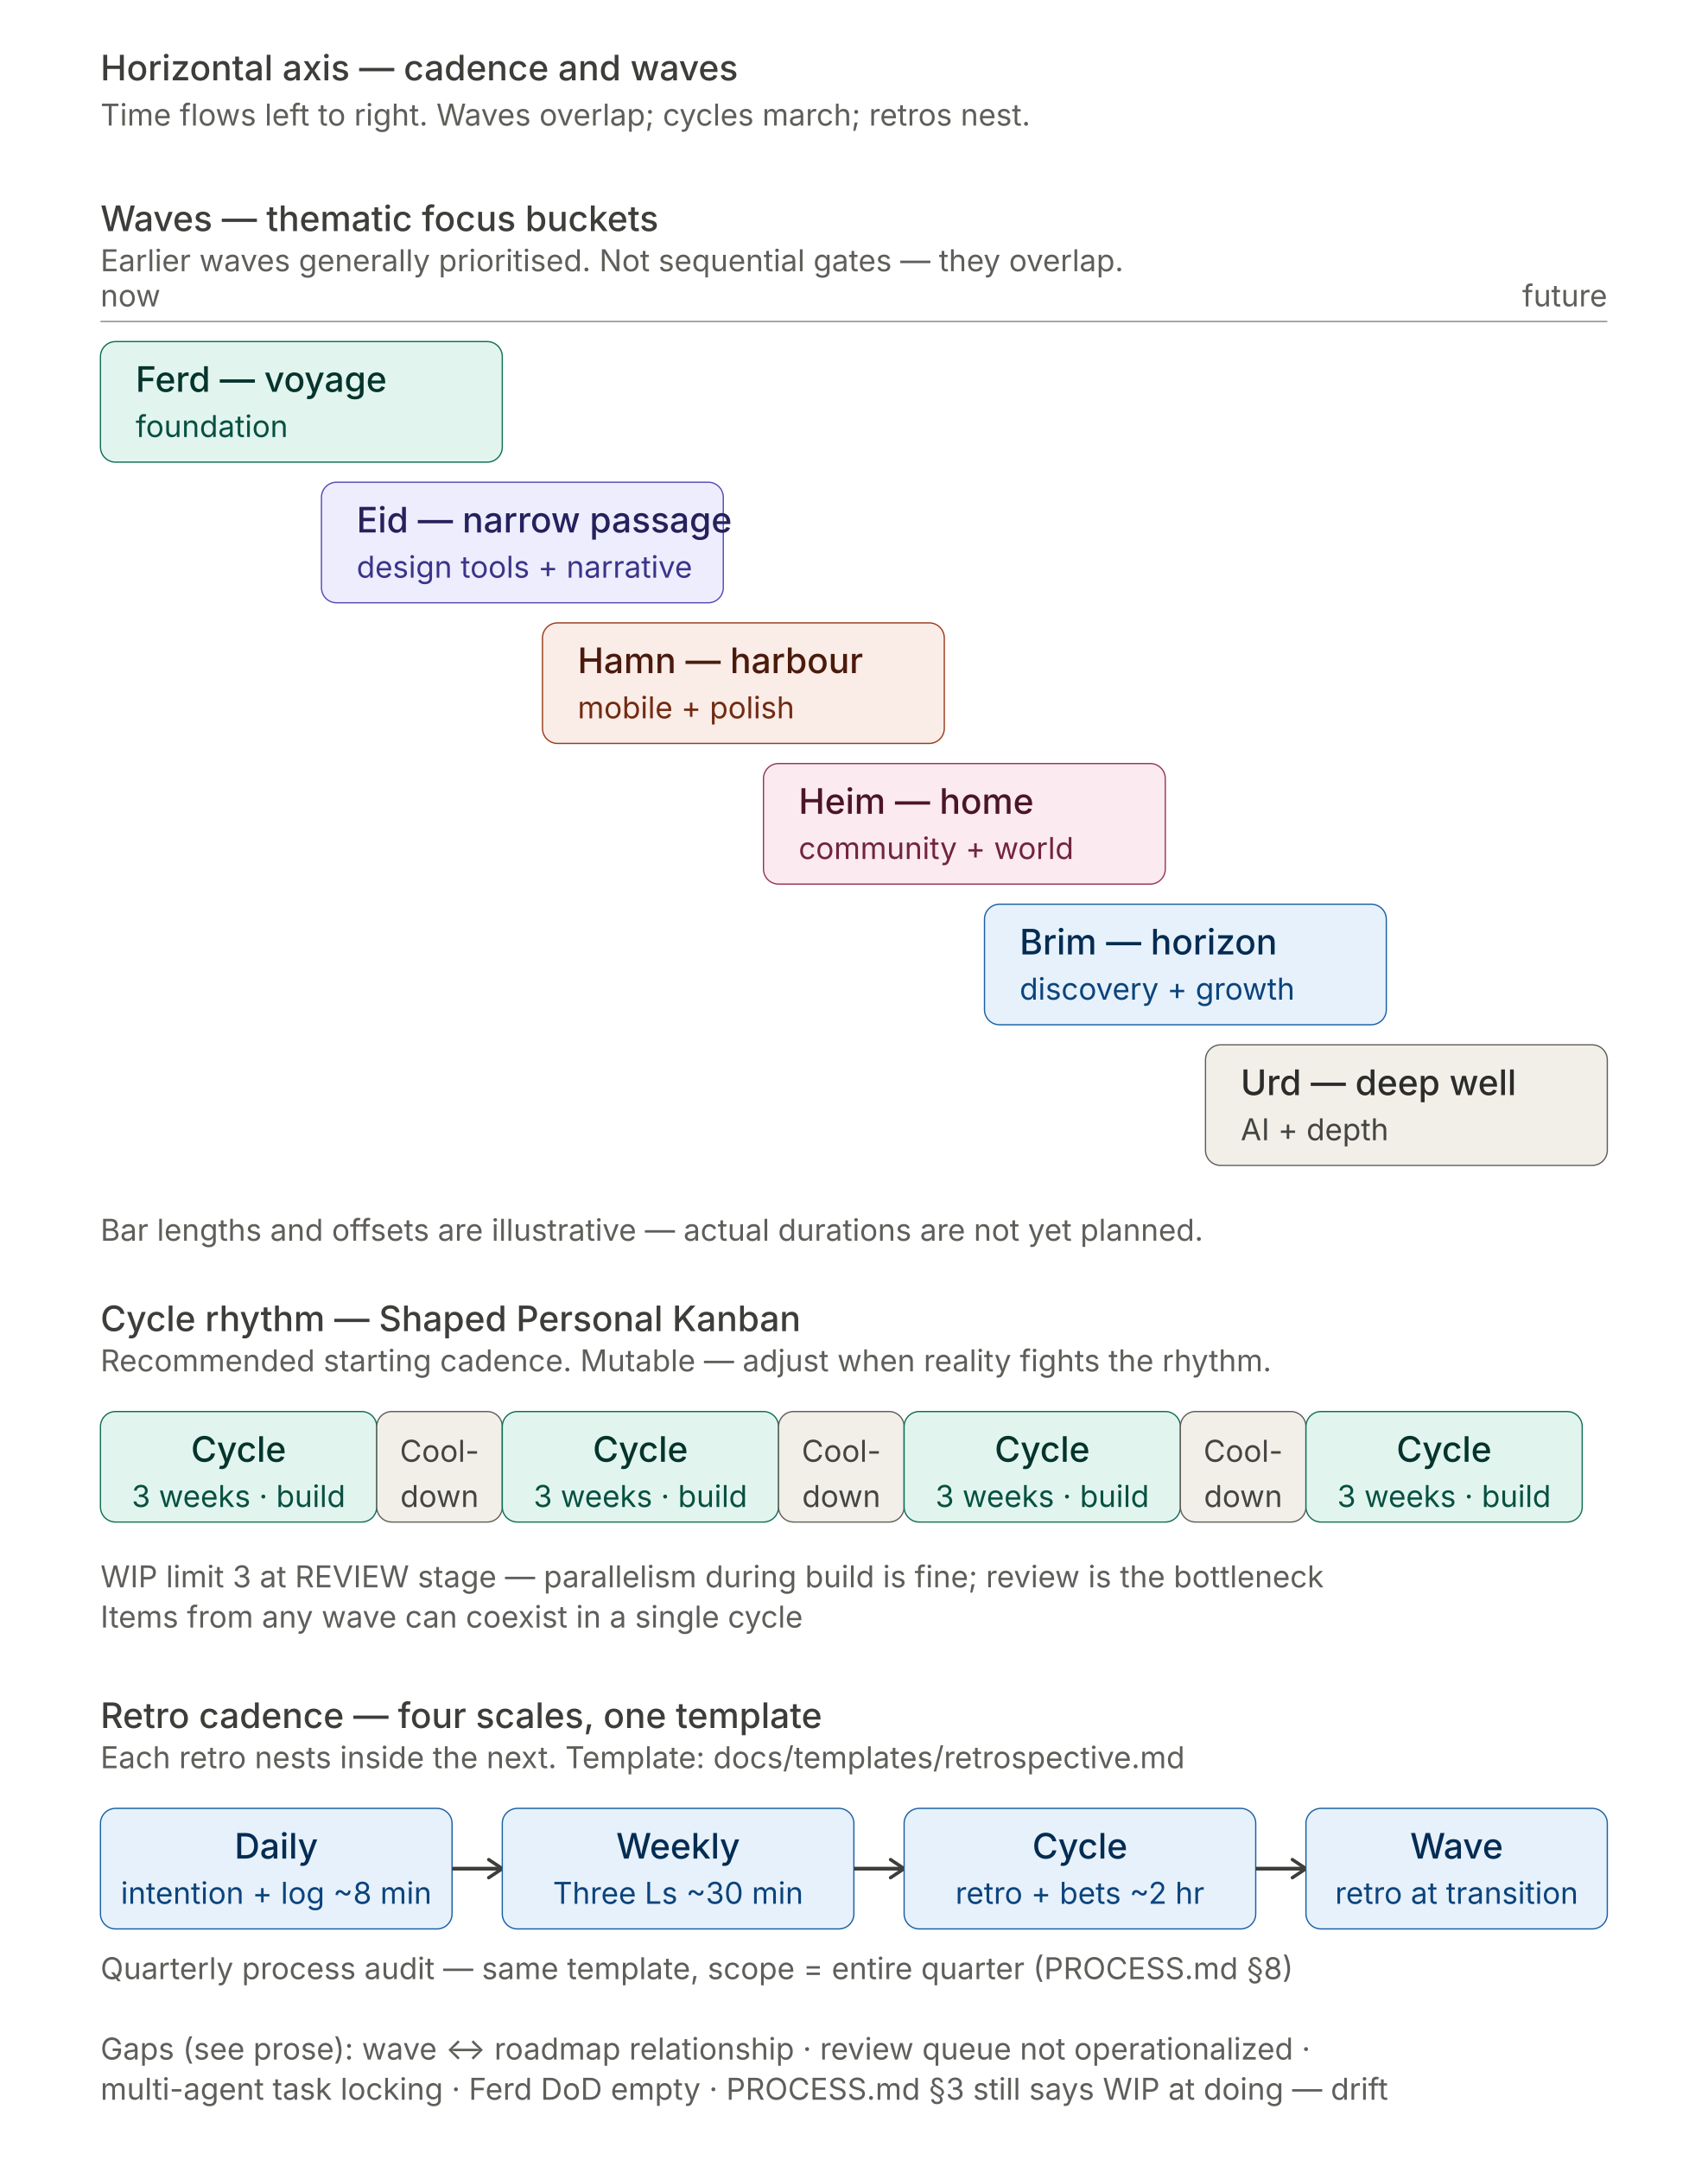
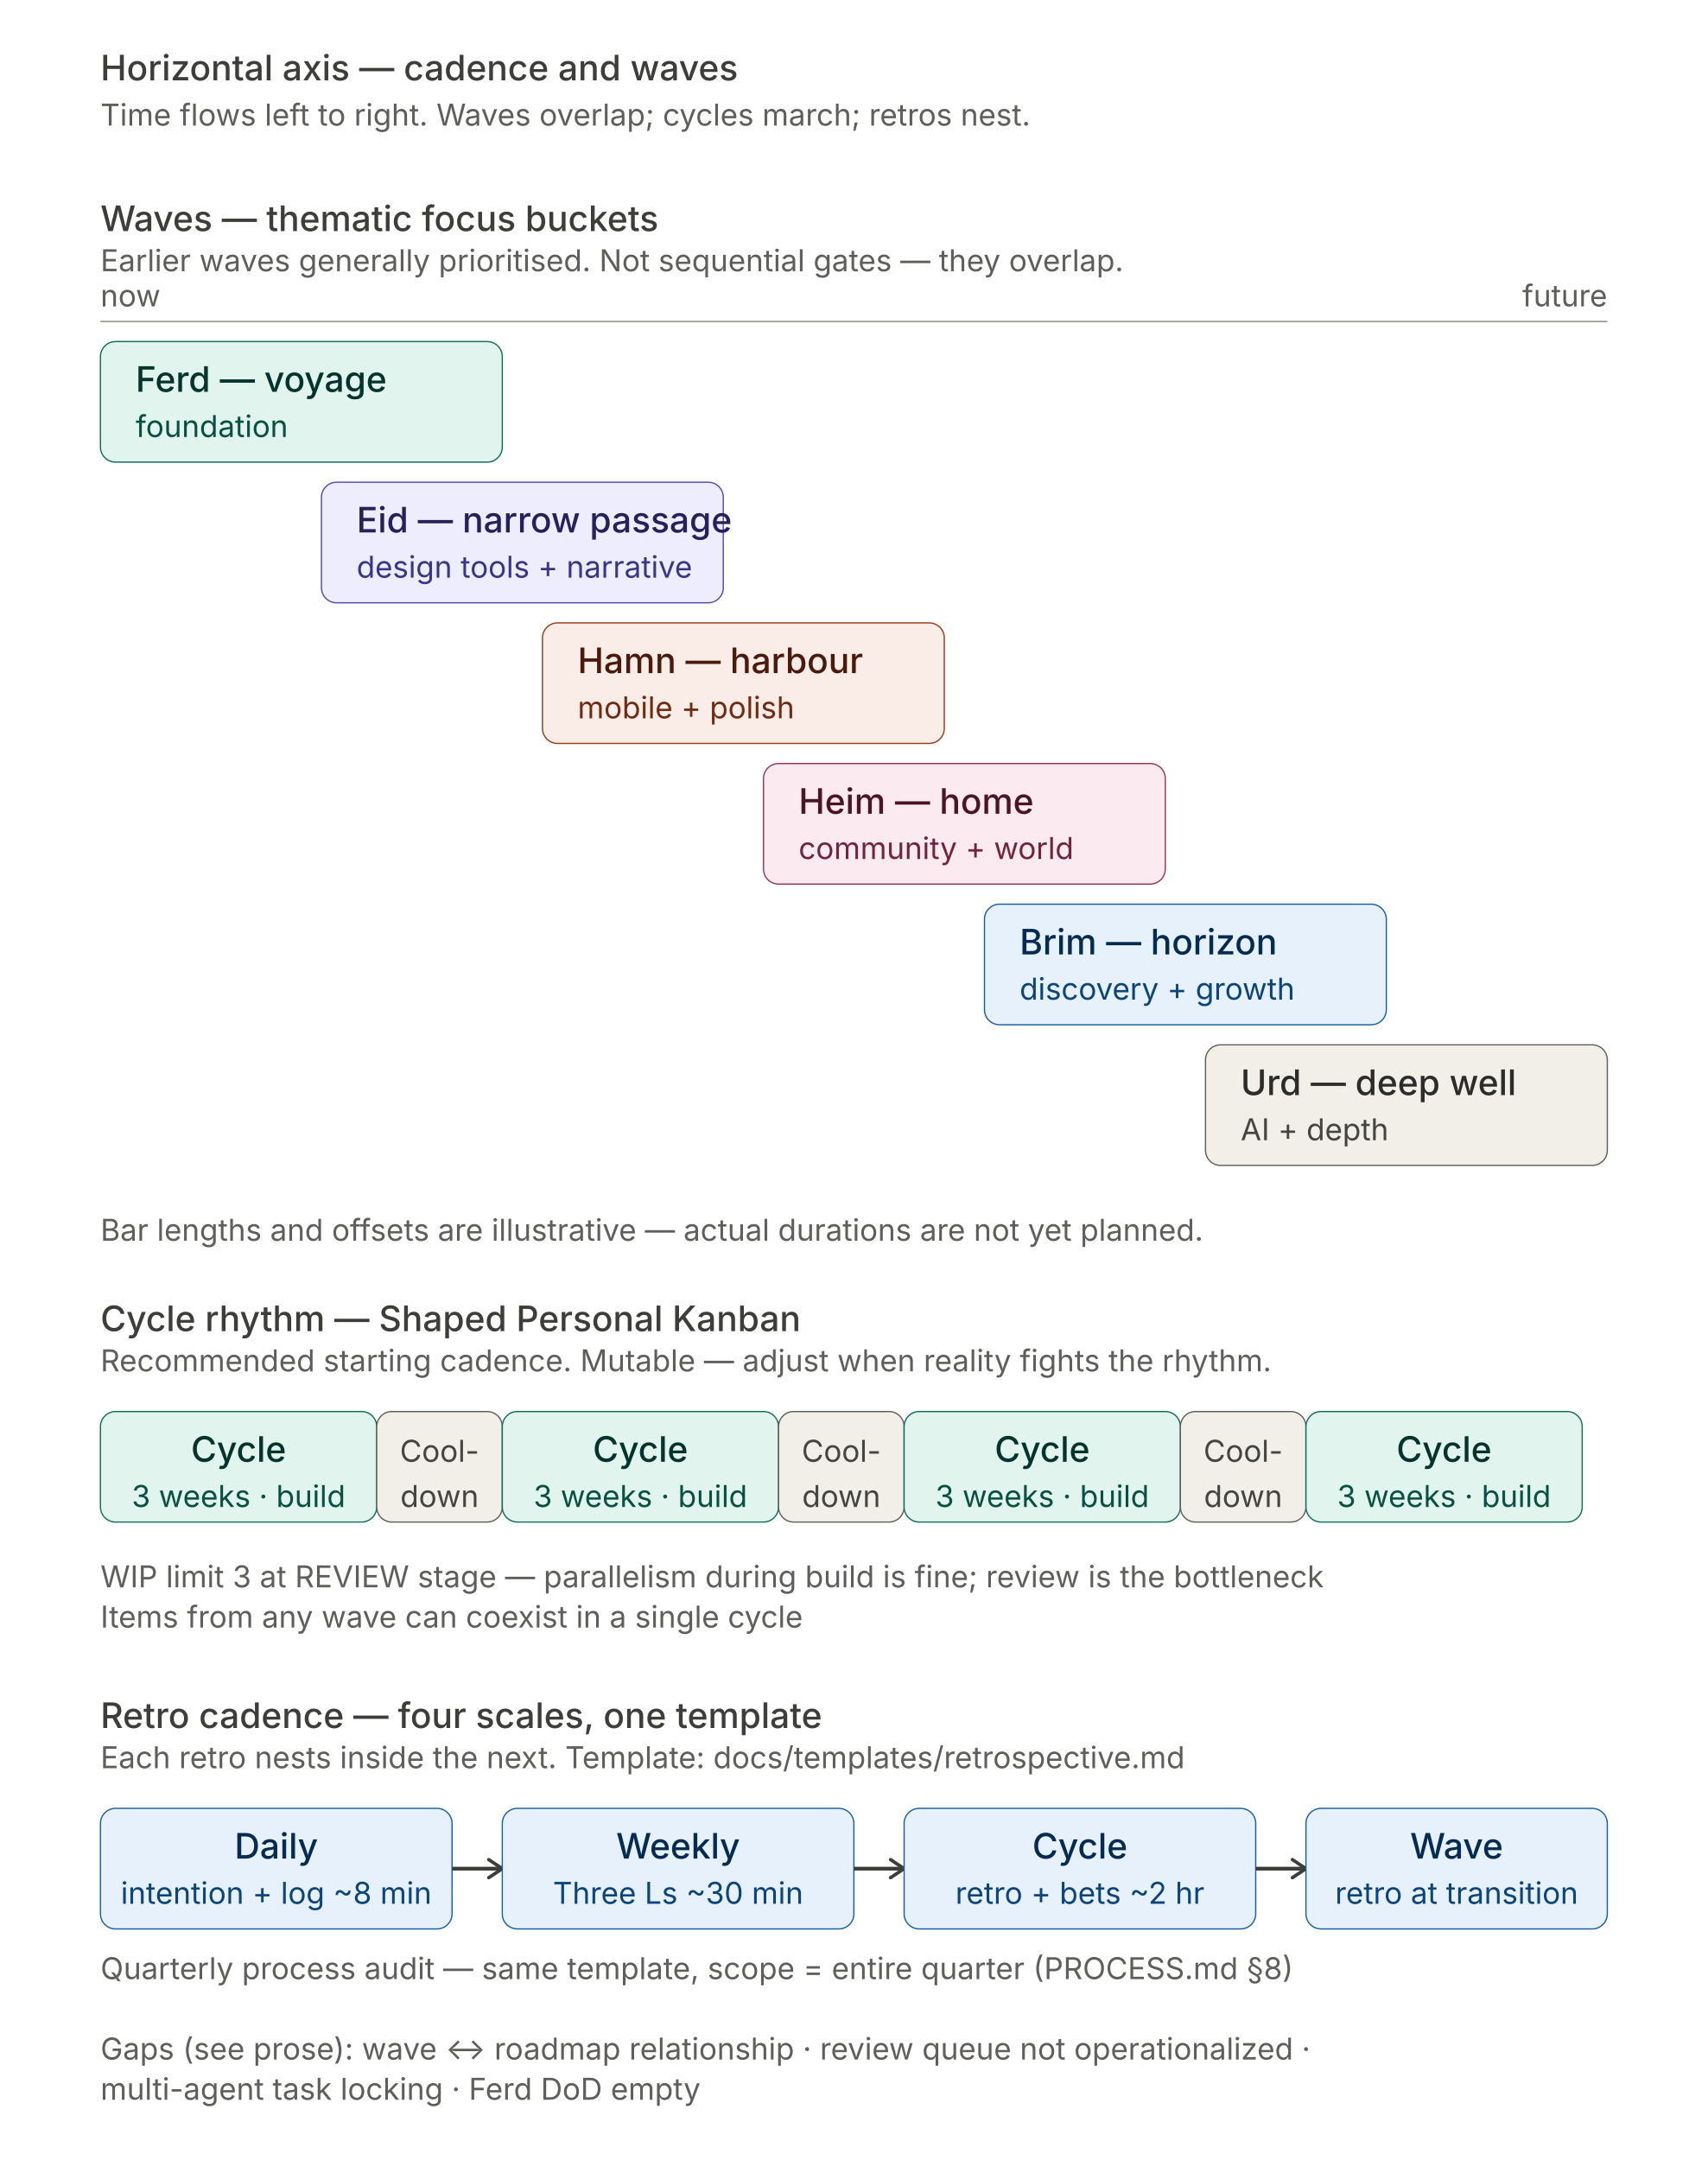
<svg xmlns="http://www.w3.org/2000/svg" viewBox="0 0 680 860" role="img" font-family="'Inter', 'Anthropic Sans', -apple-system, BlinkMacSystemFont, 'Segoe UI', Helvetica, Arial, sans-serif">
  <style>
  .t  { font-size: 14px; fill: #3d3d3a; font-weight: 400; }
  .ts { font-size: 12px; fill: #5f5e5a; font-weight: 400; }
  .th { font-size: 14px; fill: #3d3d3a; font-weight: 500; }
  .c-teal rect { fill: #E1F5EE; stroke: #0F6E56; }
  .c-teal .t, .c-teal .ts, .c-teal .th { fill: #085041; }
  .c-teal .th { fill: #04342C; }
  .c-purple rect { fill: #EEEDFE; stroke: #534AB7; }
  .c-purple .t, .c-purple .ts, .c-purple .th { fill: #3C3489; }
  .c-purple .th { fill: #26215C; }
  .c-coral rect { fill: #FAECE7; stroke: #993C1D; }
  .c-coral .t, .c-coral .ts, .c-coral .th { fill: #712B13; }
  .c-coral .th { fill: #4A1B0C; }
  .c-pink rect { fill: #FBEAF0; stroke: #993556; }
  .c-pink .t, .c-pink .ts, .c-pink .th { fill: #72243E; }
  .c-pink .th { fill: #4B1528; }
  .c-blue rect { fill: #E6F1FB; stroke: #185FA5; }
  .c-blue .t, .c-blue .ts, .c-blue .th { fill: #0C447C; }
  .c-blue .th { fill: #042C53; }
  .c-gray rect { fill: #F1EFE8; stroke: #5F5E5A; }
  .c-gray .t, .c-gray .ts, .c-gray .th { fill: #444441; }
  .c-gray .th { fill: #2C2C2A; }
  @media (prefers-color-scheme: dark) {
    .t  { fill: #c2c0b6; }
    .ts { fill: #9c9a92; }
    .th { fill: #c2c0b6; }
    .c-teal rect { fill: #085041; stroke: #5DCAA5; }
    .c-teal .t, .c-teal .ts, .c-teal .th { fill: #9FE1CB; }
    .c-teal .th { fill: #E1F5EE; }
    .c-purple rect { fill: #3C3489; stroke: #AFA9EC; }
    .c-purple .t, .c-purple .ts, .c-purple .th { fill: #CECBF6; }
    .c-purple .th { fill: #EEEDFE; }
    .c-coral rect { fill: #712B13; stroke: #F0997B; }
    .c-coral .t, .c-coral .ts, .c-coral .th { fill: #F5C4B3; }
    .c-coral .th { fill: #FAECE7; }
    .c-pink rect { fill: #72243E; stroke: #ED93B1; }
    .c-pink .t, .c-pink .ts, .c-pink .th { fill: #F4C0D1; }
    .c-pink .th { fill: #FBEAF0; }
    .c-blue rect { fill: #0C447C; stroke: #85B7EB; }
    .c-blue .t, .c-blue .ts, .c-blue .th { fill: #B5D4F4; }
    .c-blue .th { fill: #E6F1FB; }
    .c-gray rect { fill: #444441; stroke: #B4B2A9; }
    .c-gray .t, .c-gray .ts, .c-gray .th { fill: #D3D1C7; }
    .c-gray .th { fill: #F1EFE8; }
  }
</style>
  <defs>
    <marker id="arrow" viewBox="0 0 10 10" refX="8" refY="5" markerWidth="6" markerHeight="6" orient="auto-start-reverse">
      <path d="M2 1L8 5L2 9" fill="none" stroke="context-stroke" stroke-width="1.5" stroke-linecap="round" stroke-linejoin="round" />
    </marker>
  </defs>
  <text class="th" x="40" y="32">Horizontal axis — cadence and waves</text>
  <text class="ts" x="40" y="50">Time flows left to right. Waves overlap; cycles march; retros nest.</text>
  <text class="th" x="40" y="92">Waves — thematic focus buckets</text>
  <text class="ts" x="40" y="108">Earlier waves generally prioritised. Not sequential gates — they overlap.</text>
  <line x1="40" y1="128" x2="640" y2="128" stroke="#888780" stroke-width="0.5" />
  <text class="ts" x="40" y="122" fill="#888780">now</text>
  <text class="ts" x="640" y="122" text-anchor="end" fill="#888780">future</text>
  <g class="c-teal">
    <rect x="40" y="136" width="160" height="48" rx="6" stroke-width="0.5" />
    <text class="th" x="54" y="156">Ferd — voyage</text>
    <text class="ts" x="54" y="174">foundation</text>
  </g>
  <g class="c-purple">
    <rect x="128" y="192" width="160" height="48" rx="6" stroke-width="0.5" />
    <text class="th" x="142" y="212">Eid — narrow passage</text>
    <text class="ts" x="142" y="230">design tools + narrative</text>
  </g>
  <g class="c-coral">
    <rect x="216" y="248" width="160" height="48" rx="6" stroke-width="0.5" />
    <text class="th" x="230" y="268">Hamn — harbour</text>
    <text class="ts" x="230" y="286">mobile + polish</text>
  </g>
  <g class="c-pink">
    <rect x="304" y="304" width="160" height="48" rx="6" stroke-width="0.5" />
    <text class="th" x="318" y="324">Heim — home</text>
    <text class="ts" x="318" y="342">community + world</text>
  </g>
  <g class="c-blue">
    <rect x="392" y="360" width="160" height="48" rx="6" stroke-width="0.5" />
    <text class="th" x="406" y="380">Brim — horizon</text>
    <text class="ts" x="406" y="398">discovery + growth</text>
  </g>
  <g class="c-gray">
    <rect x="480" y="416" width="160" height="48" rx="6" stroke-width="0.5" />
    <text class="th" x="494" y="436">Urd — deep well</text>
    <text class="ts" x="494" y="454">AI + depth</text>
  </g>
  <text class="ts" x="40" y="494" fill="#888780">Bar lengths and offsets are illustrative — actual durations are not yet planned.</text>
  <text class="th" x="40" y="530">Cycle rhythm — Shaped Personal Kanban</text>
  <text class="ts" x="40" y="546">Recommended starting cadence. Mutable — adjust when reality fights the rhythm.</text>
  <g class="c-teal">
    <rect x="40" y="562" width="110" height="44" rx="6" stroke-width="0.5" />
    <text class="th" x="95" y="582" text-anchor="middle">Cycle</text>
    <text class="ts" x="95" y="600" text-anchor="middle">3 weeks · build</text>
  </g>
  <g class="c-gray">
    <rect x="150" y="562" width="50" height="44" rx="6" stroke-width="0.5" />
    <text class="ts" x="175" y="582" text-anchor="middle">Cool-</text>
    <text class="ts" x="175" y="600" text-anchor="middle">down</text>
  </g>
  <g class="c-teal">
    <rect x="200" y="562" width="110" height="44" rx="6" stroke-width="0.5" />
    <text class="th" x="255" y="582" text-anchor="middle">Cycle</text>
    <text class="ts" x="255" y="600" text-anchor="middle">3 weeks · build</text>
  </g>
  <g class="c-gray">
    <rect x="310" y="562" width="50" height="44" rx="6" stroke-width="0.5" />
    <text class="ts" x="335" y="582" text-anchor="middle">Cool-</text>
    <text class="ts" x="335" y="600" text-anchor="middle">down</text>
  </g>
  <g class="c-teal">
    <rect x="360" y="562" width="110" height="44" rx="6" stroke-width="0.5" />
    <text class="th" x="415" y="582" text-anchor="middle">Cycle</text>
    <text class="ts" x="415" y="600" text-anchor="middle">3 weeks · build</text>
  </g>
  <g class="c-gray">
    <rect x="470" y="562" width="50" height="44" rx="6" stroke-width="0.5" />
    <text class="ts" x="495" y="582" text-anchor="middle">Cool-</text>
    <text class="ts" x="495" y="600" text-anchor="middle">down</text>
  </g>
  <g class="c-teal">
    <rect x="520" y="562" width="110" height="44" rx="6" stroke-width="0.5" />
    <text class="th" x="575" y="582" text-anchor="middle">Cycle</text>
    <text class="ts" x="575" y="600" text-anchor="middle">3 weeks · build</text>
  </g>
  <text class="ts" x="40" y="632" fill="#5F5E5A">WIP limit 3 at REVIEW stage — parallelism during build is fine; review is the bottleneck</text>
  <text class="ts" x="40" y="648" fill="#5F5E5A">Items from any wave can coexist in a single cycle</text>
  <text class="th" x="40" y="688">Retro cadence — four scales, one template</text>
  <text class="ts" x="40" y="704">Each retro nests inside the next. Template: docs/templates/retrospective.md</text>
  <g class="c-blue">
    <rect x="40" y="720" width="140" height="48" rx="6" stroke-width="0.5" />
    <text class="th" x="110" y="740" text-anchor="middle">Daily</text>
    <text class="ts" x="110" y="758" text-anchor="middle">intention + log ~8 min</text>
  </g>
  <line x1="180" y1="744" x2="200" y2="744" stroke="#3d3d3a" stroke-width="1.5" fill="none" marker-end="url(#arrow)" />
  <g class="c-blue">
    <rect x="200" y="720" width="140" height="48" rx="6" stroke-width="0.5" />
    <text class="th" x="270" y="740" text-anchor="middle">Weekly</text>
    <text class="ts" x="270" y="758" text-anchor="middle">Three Ls ~30 min</text>
  </g>
  <line x1="340" y1="744" x2="360" y2="744" stroke="#3d3d3a" stroke-width="1.5" fill="none" marker-end="url(#arrow)" />
  <g class="c-blue">
    <rect x="360" y="720" width="140" height="48" rx="6" stroke-width="0.5" />
    <text class="th" x="430" y="740" text-anchor="middle">Cycle</text>
    <text class="ts" x="430" y="758" text-anchor="middle">retro + bets ~2 hr</text>
  </g>
  <line x1="500" y1="744" x2="520" y2="744" stroke="#3d3d3a" stroke-width="1.5" fill="none" marker-end="url(#arrow)" />
  <g class="c-blue">
    <rect x="520" y="720" width="120" height="48" rx="6" stroke-width="0.5" />
    <text class="th" x="580" y="740" text-anchor="middle">Wave</text>
    <text class="ts" x="580" y="758" text-anchor="middle">retro at transition</text>
  </g>
  <text class="ts" x="40" y="788" fill="#5F5E5A">Quarterly process audit — same template, scope = entire quarter (PROCESS.md §8)</text>
  <text class="ts" x="40" y="820" fill="#A32D2D">Gaps (see prose): wave ↔ roadmap relationship · review queue not operationalized ·</text>
-   <text class="ts" x="40" y="836" fill="#A32D2D">multi-agent task locking · Ferd DoD empty · PROCESS.md §3 still says WIP at doing — drift</text>
+   <text class="ts" x="40" y="836" fill="#A32D2D">multi-agent task locking · Ferd DoD empty</text>
</svg>
